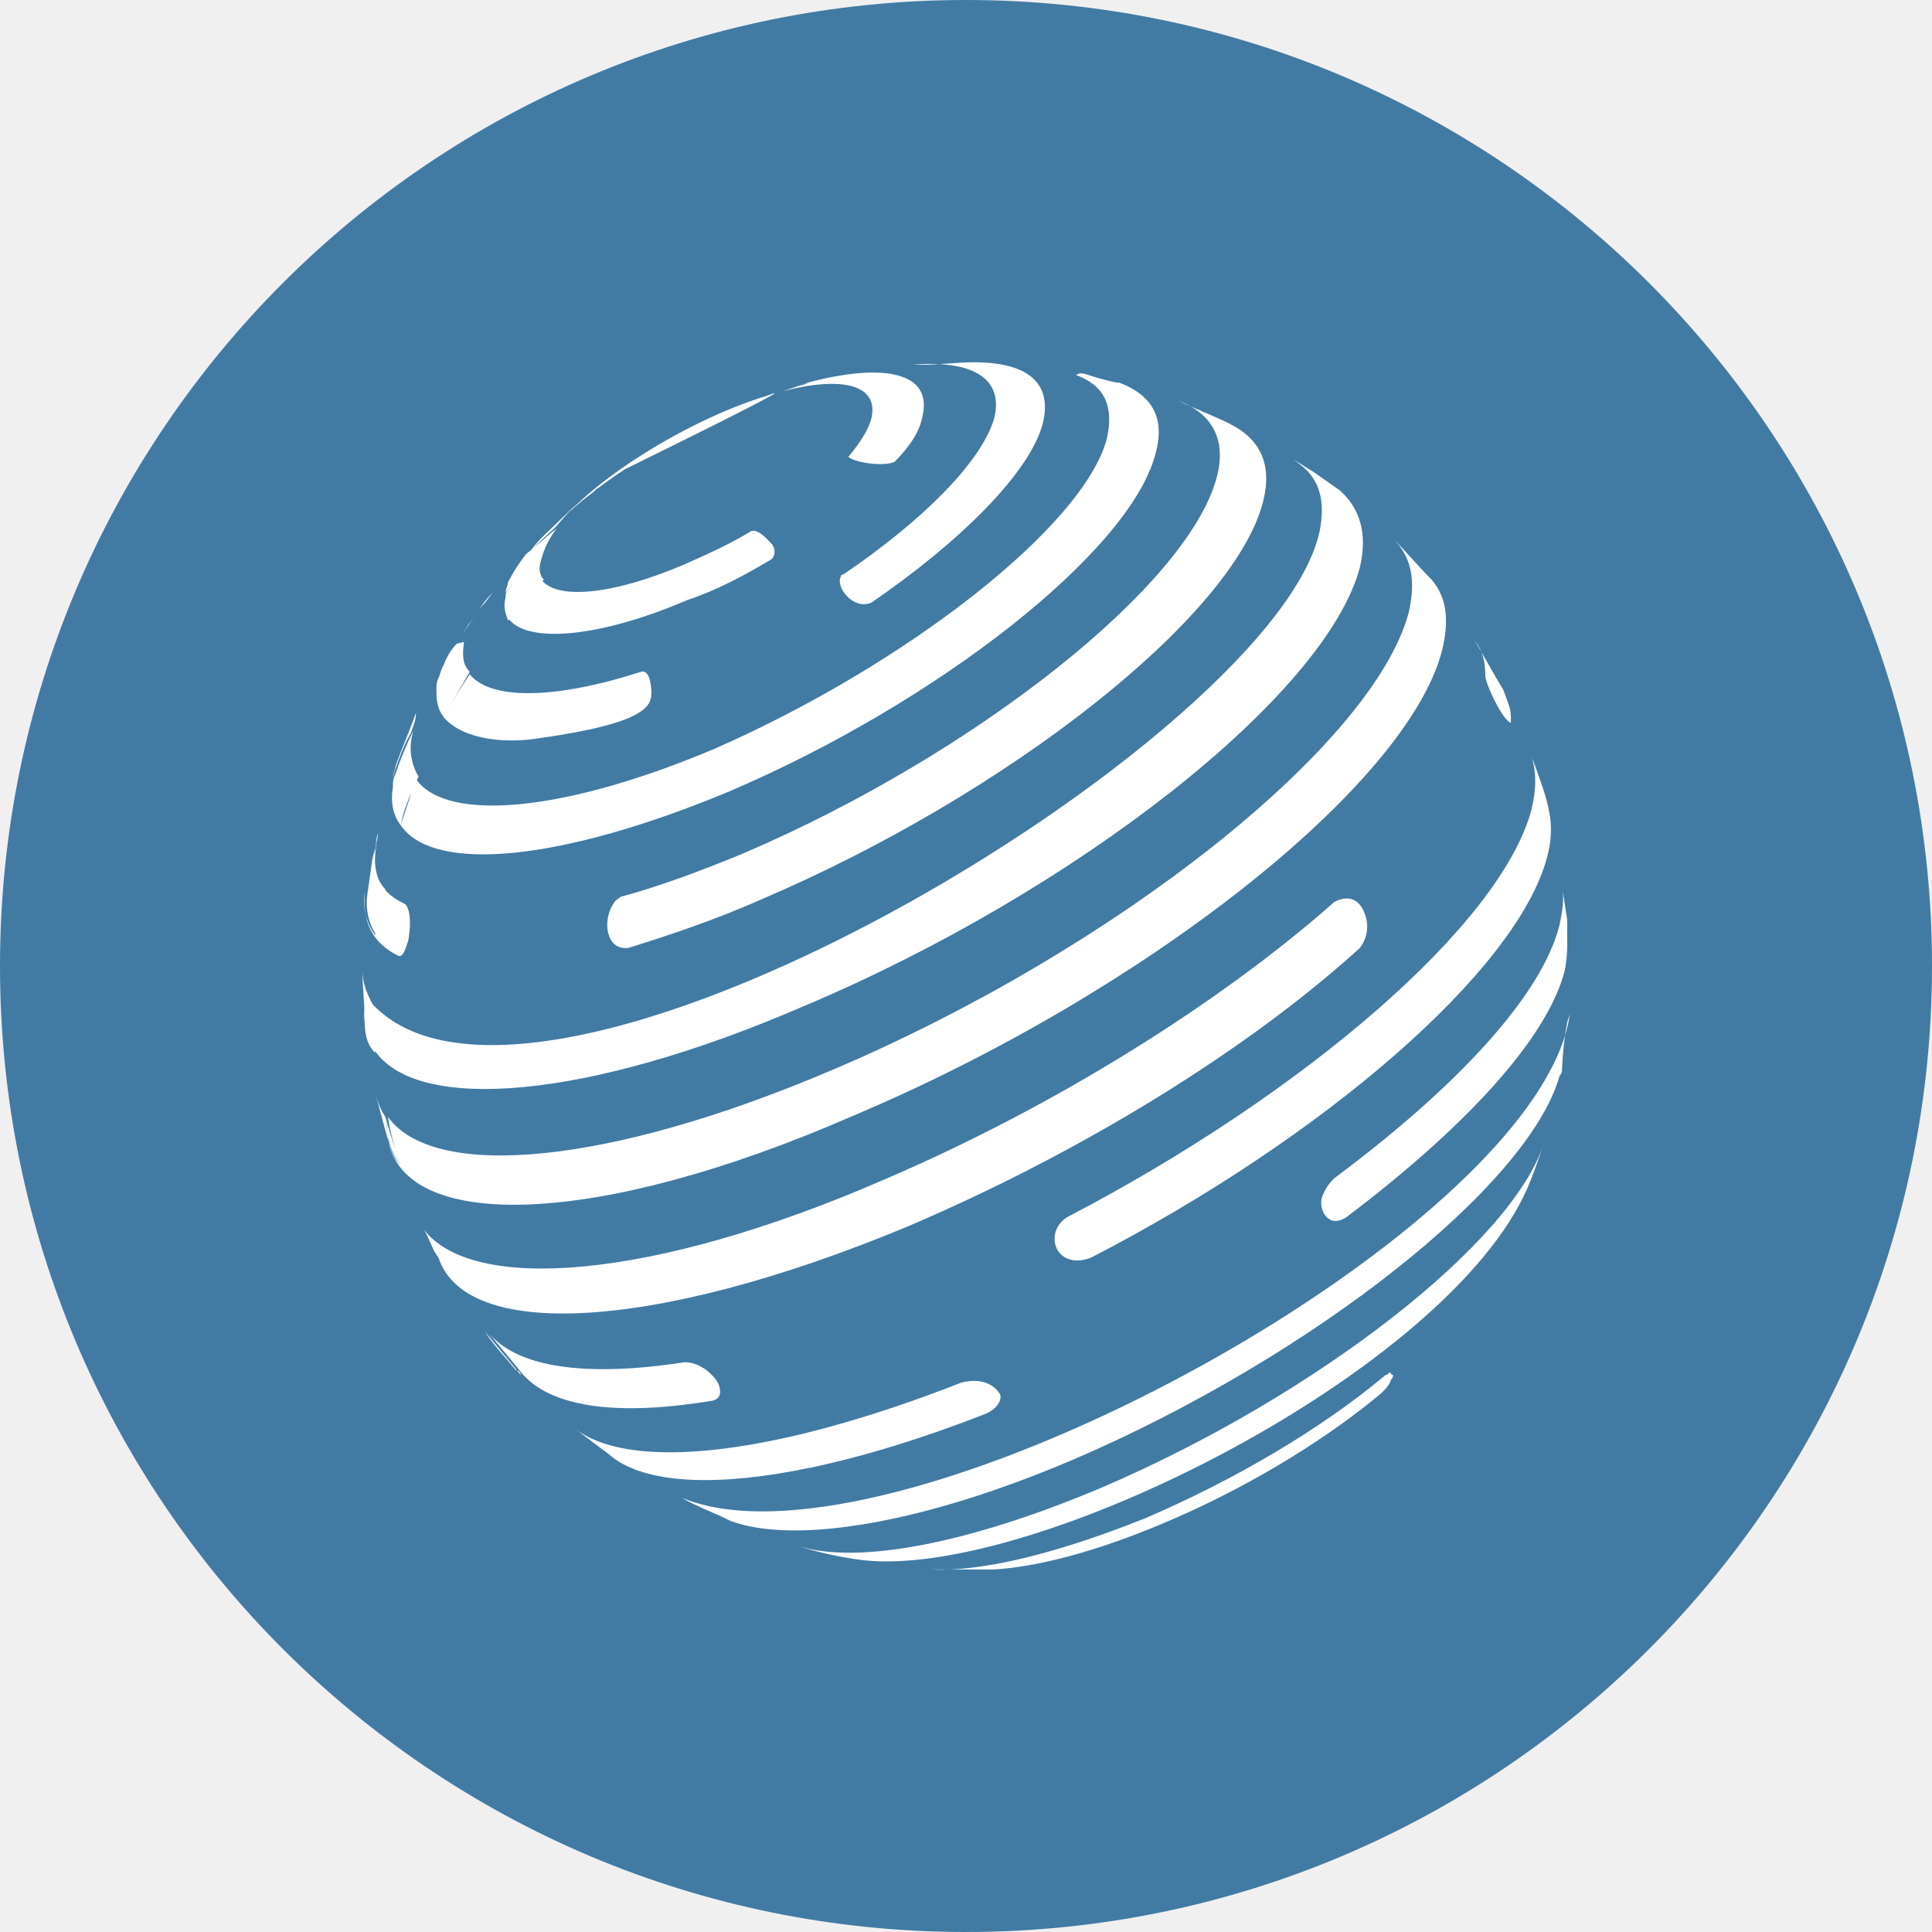
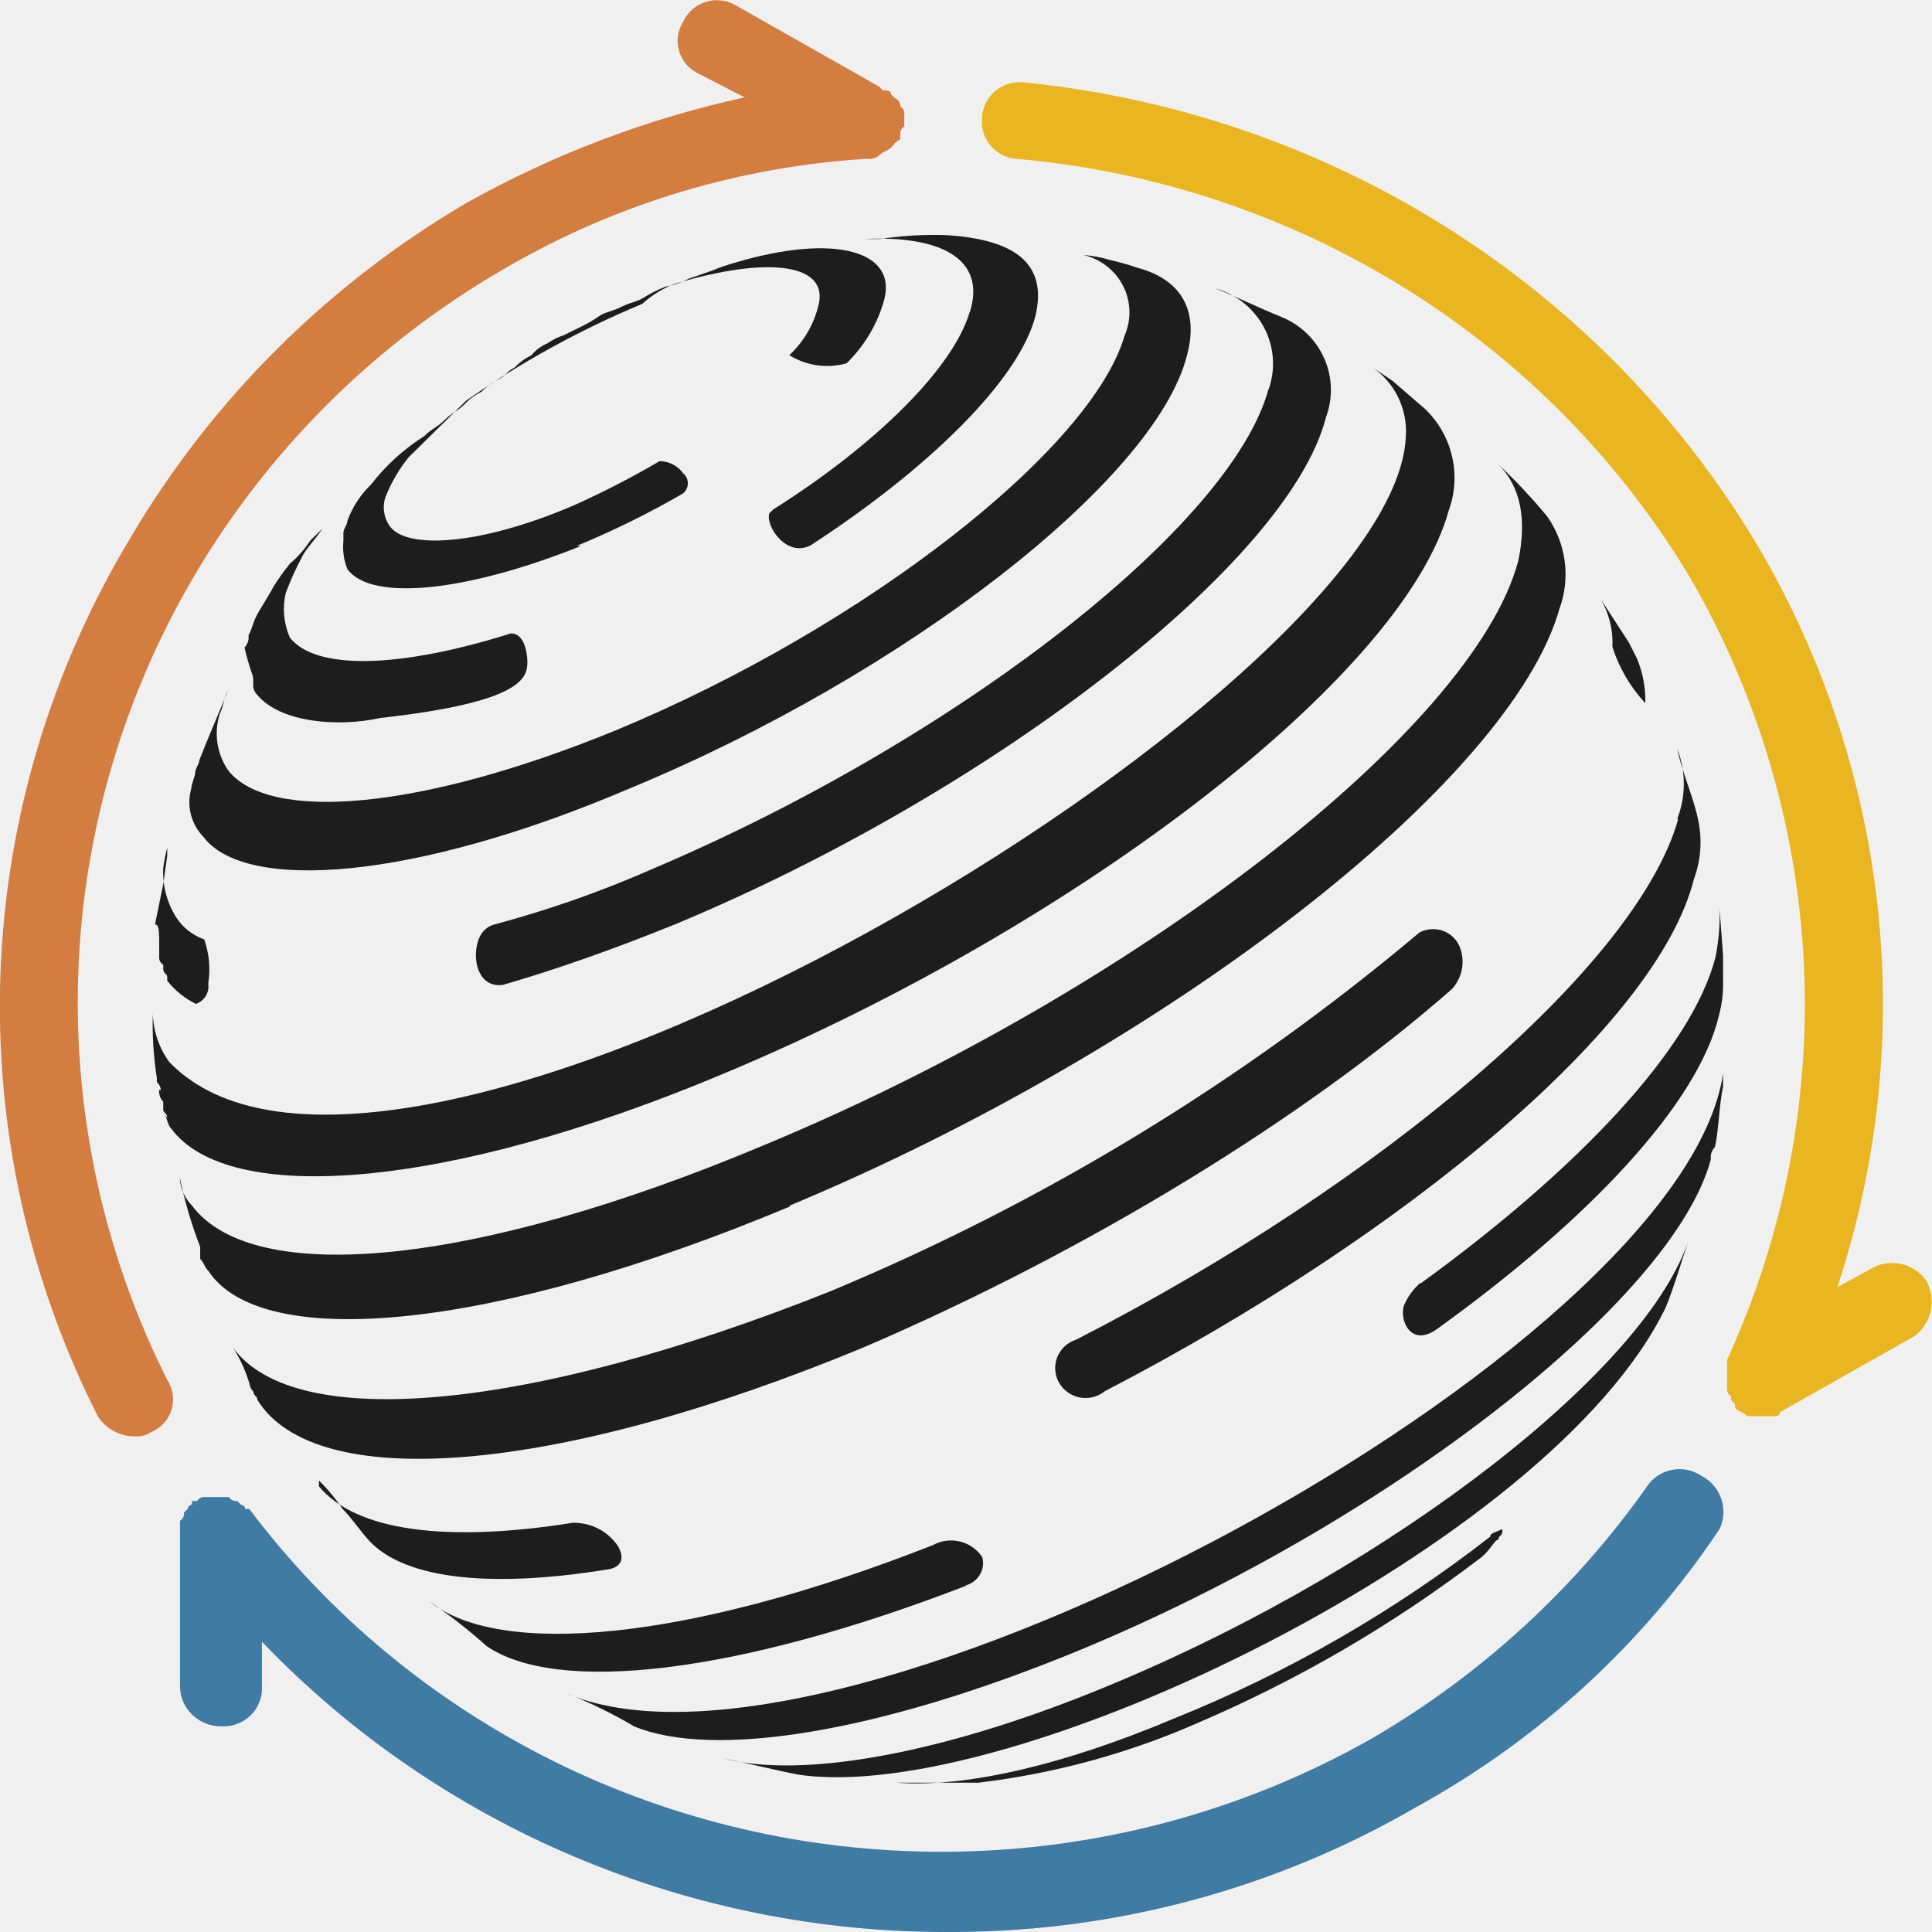
- <svg xmlns="http://www.w3.org/2000/svg" width="32" height="32">
-   <g fill="none" fill-rule="evenodd">
-     <circle cx="16" cy="16" r="16" fill="#417BA4" />
-     <path fill="#FFF" fill-rule="nonzero" d="M7.686 10.633c-.033.222-.024.376.094.493-.152.265-.27.462-.383.682.114-.22.231-.413.383-.64.339.424 1.398.424 2.839-.042.17-.042.17.339.17.339 0 .212-.043.508-1.865.763-.509.084-1.23.042-1.568-.34-.085-.126-.127-.296-.127-.508 0-.042 0-.084.042-.17a2.56 2.56 0 01.005-.007.788.788 0 01.08-.204c.042-.127.127-.212.212-.339-.043.085-.127.254-.212.339a.922.922 0 01.212-.339zm.254-.545c.062-.092.13-.183.221-.275l-.127.17a1.036 1.036 0 00-.022.022c.045-.063.094-.126.149-.192l-.127.17a1.31 1.31 0 00-.094.105zm0 0c-.053.078-.102.155-.16.233a.419.419 0 00-.016.017 7.17 7.17 0 00-.103.167zm.901-1.015c.127-.106.253-.225.38-.32a1.42 1.42 0 00-.255.51c-.042.126-.042.253.042.338a4.529 4.529 0 00-.023.023c.28.312 1.196.22 2.354-.277.381-.17.763-.34 1.102-.55.127-.043.296.169.339.21.042.043.084.17 0 .255-.424.254-.89.508-1.399.678-1.456.624-2.627.717-2.949.319l-.017.02c-.042-.127-.084-.212-.042-.381 0-.043 0-.085.042-.128a1.39 1.39 0 01.125-.141 2.16 2.16 0 00-.167.184c0-.043.042-.127.042-.17.085-.17.17-.296.297-.466.03-.022.058-.045.088-.069.128-.18.317-.335.505-.524.34-.296.34-.296.509-.423a.83.83 0 01.117-.1 21.62 21.62 0 00-.043.036c.12-.09.244-.179.374-.266l.018-.01.065-.046a11.23 11.23 0 011.926-1.012c.11-.062.22-.116.33-.164-.065.026-.117.049-.178.075a6.001 6.001 0 01-.32.13c-.17.043-.17.043-.51.213-.17.084-.17.084-.466.254-.127.085-.127.085-.424.254a9.456 9.456 0 00-.358.25c2.774-1.365 2.58-1.306 2.385-1.229a7.724 7.724 0 00-.713.259c-.982.42-1.906 1.016-2.484 1.569-.087.07-.128.11-.228.21.054-.051.111-.102.17-.153a3.35 3.35 0 00-.255.28c-.133.133-.266.24-.379.362zm-2.407 9.83c.01.036.021.07.032.103a.683.683 0 00.17.296 18.668 18.668 0 01-.223-.695c-.004.275.079.516.223.695a4.414 4.414 0 01-.212-.804c.762 1.059 3.644.804 7.33-.763 4.704-1.991 8.983-5.38 9.577-7.583.127-.551.042-.932-.255-1.229.212.212.424.466.636.678.254.297.296.678.17 1.186-.594 2.245-4.958 5.677-9.789 7.71-4.194 1.826-7.357 1.907-7.66.407-.073-.247-.147-.566-.221-.788.042.127.085.254.17.382l.025.089a.952.952 0 00.006.159 1.382 1.382 0 01-.002-.146 12.671 12.671 0 01-.004-.013zm6.88-12.54l.059-.024c1.271-.339 2.076-.17 1.907.55-.043.255-.212.509-.466.763-.212.085-.678 0-.763-.085.212-.254.339-.466.381-.635.132-.56-.478-.71-1.472-.451l-.044.016zm-.077.03l.178-.054a5.335 5.335 0 00-.101.023zM6.212 17.408v.03c-.12-.12-.165-.277-.17-.472a1.287 1.287 0 01-.007-.255 4.192 4.192 0 01.008.242 1.177 1.177 0 01-.008-.251C6.023 16.48 6 16.226 6 16.04c0 .255.085.424.17.593 0 .128.01.265.02.403-.02-.138-.02-.275-.02-.403 2.838 3.008 15.593-4.787 15.72-8.091.042-.593-.297-.805-.466-.932l.339.212.423.296c.34.297.467.72.34 1.271-.551 2.118-4.704 5.38-9.238 7.287-3.59 1.549-6.363 1.752-7.076.732zm-.021-3.232l.063-.254c-.085.34-.042.636.127.805a2.028 2.028 0 00-.003.01c.083.1.197.172.342.244.127.17.043.593.043.593-.043.127-.085.297-.17.255-.424-.212-.593-.551-.55-1.06a.97.97 0 00.169.72l.004-.024a.983.983 0 01-.131-.653l.017-.11a.465.465 0 00-.017.11l.084-.593.085-.34v-.084l-.063.381zm.622-1.04a2.34 2.34 0 00-.177.532c-.128-.17-.17-.381-.128-.636 0-.084 0-.127.043-.211a5.28 5.28 0 01.296-.72.93.93 0 00.085.762l-.027.063c.531.696 2.467.52 4.942-.529 3.178-1.398 6.102-3.686 6.484-5.126.127-.55-.043-.89-.509-1.06.085-.042.085-.042.339.043.17.043.297.085.381.085.551.212.763.593.594 1.186-.424 1.61-3.602 4.11-7.077 5.592-2.754 1.144-4.873 1.356-5.423.551l.177-.532zm6.538 12.21c-.509.017-.931-.036-1.25-.155-.254-.127-.593-.254-.804-.381.517.214 1.195.267 1.975.19 4.465-.44 12.295-5.132 12.728-8.197l-.042.127a5.14 5.14 0 00-.085.763c0 .042 0 .084-.042.127-.509 1.821-4.11 4.66-8.051 6.354-1.775.757-3.31 1.133-4.427 1.172a.712.712 0 00-.002 0zm.496-1.742l.077-.107c-.026.035-.05.07-.075.106.643-.18 1.335-.413 2.066-.7.466-.127.636.17.636.17.042.042.042.212-.212.339-1.064.416-2.044.715-2.905.895a6.423 6.423 0 00-.019.037l.013-.036c-1.502.315-2.641.27-3.233-.134-.212-.17-.509-.38-.72-.55.682.584 2.26.571 4.372-.02zm-5.305-.912c-.17-.212-.381-.424-.508-.636.17.212.424.508.593.72a.091.091 0 00-.085-.084zm6.738-16.65c.254 0 .593-.042.847-.042.89 0 1.314.339 1.144 1.017-.212.805-1.356 1.949-2.839 2.965-.296.127-.593-.254-.508-.423 0-.043.042-.043.042-.043 1.314-.89 2.288-1.864 2.5-2.584.17-.678-.381-.974-1.356-.89h.17zm5.084.975c.509.254.72.678.551 1.313-.508 1.906-4.237 4.83-8.305 6.567-.763.338-1.525.593-2.203.804-.382.043-.424-.466-.254-.72.042-.084.084-.084.127-.127.635-.17 1.313-.423 2.034-.72 3.855-1.652 7.372-4.448 7.839-6.228.169-.635-.085-1.059-.636-1.27.254.127.593.254.847.38zm4.407 4.194l.127.212c.127.339.127.339.127.508v.042c-.127-.042-.38-.55-.423-.762 0-.254-.043-.424-.17-.593l.34.593zm.89 2.245c.042.212.042.466-.042.763-.509 1.864-3.687 4.617-7.543 6.609-.423.169-.678-.128-.593-.424a.434.434 0 01.212-.254c3.898-2.034 7.16-4.83 7.67-6.736.084-.34.084-.636 0-.89.127.339.254.678.296.932zm.297 1.78v.338c0 .17 0 .297-.043.509-.296 1.144-1.695 2.626-3.601 4.067-.297.212-.467-.085-.424-.297a.772.772 0 01.212-.339c1.991-1.482 3.432-3.008 3.729-4.194.042-.212.084-.423.042-.635l.085.55zM8.415 10.278c-.042-.127-.084-.212-.042-.381-.042.169 0 .254.042.38zm-1.06 1.61c-.084-.127-.126-.297-.126-.509 0 .212 0 .34.127.509zm-.72 1.779c-.127-.17-.169-.381-.127-.636-.042.255 0 .467.128.636zM22.61 15.15a.58.58 0 01-.085.55c-1.864 1.695-4.618 3.39-7.5 4.618-4.28 1.78-7.5 1.907-7.796.381-.043-.127 0-.042.042-.084 0 .042 0 .254.17.508-.043-.085-.085-.127-.127-.212-.043-.042-.043-.084-.085-.127-.085-.127-.127-.296-.212-.423.805 1.059 3.771.847 7.585-.805 2.881-1.229 5.635-2.966 7.5-4.618.339-.17.466.085.508.212zm-10.72 7.752c.042.085.085.255-.085.297-1.525.254-2.627.127-3.136-.424-.169-.212-.423-.508-.593-.72.466.593 1.61.763 3.263.508.297 0 .508.255.55.34zm13.347-3.092c.127-.254.255-.636.34-.89-.51 1.652-3.772 4.194-7.331 5.72-2.204.931-4.026 1.27-5 .974.254.084.635.17.932.212 2.712.423 9.576-2.966 11.06-6.016zm-2.203 3.05c0 .042-.085.17-.254.297-.933.762-2.204 1.525-3.517 2.075-1.102.466-2.077.72-2.797.763h-1.06c.848.042 2.077-.254 3.56-.847 1.483-.636 2.924-1.483 3.983-2.373.043 0 .043-.042.085-.042 0 0 0 .042.042.042 0 0 0 .043-.042.085zM6.508 12.863c0-.042.043-.127.043-.17.085-.254.254-.635.339-.89 0 .128-.043.213-.085.34-.127.212-.212.466-.297.72z" />
+ <svg xmlns="http://www.w3.org/2000/svg" width="32" height="32" viewBox="0 0 32 32" fill="none">
+   <g clip-path="url(#clip0)">
+     <path fill-rule="evenodd" clip-rule="evenodd" d="M16.062 5.165C15.789 6.098 14.502 7.369 12.809 8.437L12.742 8.502C12.676 8.702 13.015 9.236 13.421 9.036C15.372 7.769 16.878 6.298 17.151 5.23C17.354 4.362 16.811 3.963 15.661 3.894C15.298 3.882 14.935 3.904 14.576 3.959H14.303C15.59 3.894 16.335 4.293 16.066 5.161L16.062 5.165Z" fill="#1D1D1D" />
+     <path fill-rule="evenodd" clip-rule="evenodd" d="M21.013 6.436C20.405 8.706 15.86 12.242 10.842 14.377C9.985 14.756 9.1 15.068 8.193 15.311C8.112 15.331 8.04 15.379 7.99 15.445C7.787 15.714 7.854 16.378 8.33 16.313C9.211 16.057 10.161 15.723 11.178 15.311C16.468 13.11 21.353 9.305 21.962 6.912C22.081 6.594 22.07 6.242 21.931 5.931C21.792 5.62 21.536 5.374 21.216 5.246C20.877 5.111 20.471 4.912 20.132 4.777C20.304 4.826 20.464 4.909 20.602 5.02C20.741 5.132 20.855 5.27 20.937 5.426C21.019 5.582 21.069 5.753 21.082 5.929C21.095 6.105 21.072 6.281 21.013 6.448V6.436Z" fill="#1D1D1D" />
+     <path fill-rule="evenodd" clip-rule="evenodd" d="M27.252 11.643C27.257 11.392 27.21 11.143 27.115 10.91L26.979 10.641L26.503 9.908C26.649 10.15 26.72 10.429 26.706 10.71C26.814 11.057 27 11.375 27.248 11.643H27.252Z" fill="#1D1D1D" />
+     <path fill-rule="evenodd" clip-rule="evenodd" d="M27.794 13.575C27.115 15.979 22.913 19.585 17.826 22.188C17.755 22.211 17.691 22.248 17.636 22.298C17.582 22.348 17.54 22.409 17.512 22.477C17.485 22.545 17.473 22.618 17.478 22.691C17.483 22.764 17.503 22.834 17.539 22.898C17.575 22.962 17.625 23.018 17.685 23.061C17.745 23.104 17.814 23.133 17.886 23.147C17.959 23.16 18.034 23.158 18.106 23.14C18.178 23.121 18.245 23.088 18.302 23.041C23.319 20.437 27.455 16.966 28.056 14.562C28.175 14.241 28.198 13.893 28.122 13.56C28.056 13.226 27.849 12.757 27.782 12.408C27.925 12.779 27.925 13.188 27.782 13.56L27.794 13.575Z" fill="#1D1D1D" />
+     <path fill-rule="evenodd" clip-rule="evenodd" d="M23.522 21.251C23.402 21.357 23.309 21.488 23.249 21.635C23.183 21.904 23.386 22.304 23.791 22.02C26.3 20.218 28.13 18.283 28.473 16.812C28.525 16.616 28.547 16.412 28.539 16.209V15.825L28.481 15.046C28.49 15.315 28.468 15.584 28.415 15.848C28.024 17.384 26.109 19.385 23.534 21.255L23.522 21.251Z" fill="#1D1D1D" />
+     <path fill-rule="evenodd" clip-rule="evenodd" d="M9.555 9.04C10.161 8.79 10.749 8.501 11.314 8.172C11.339 8.151 11.359 8.126 11.372 8.097C11.386 8.068 11.393 8.037 11.393 8.005C11.393 7.973 11.386 7.942 11.372 7.913C11.359 7.884 11.339 7.858 11.314 7.838C11.27 7.776 11.211 7.726 11.144 7.692C11.076 7.657 11.001 7.639 10.924 7.638C10.464 7.909 9.988 8.153 9.5 8.372C7.94 9.04 6.718 9.105 6.449 8.706C6.403 8.637 6.373 8.56 6.362 8.479C6.35 8.398 6.357 8.315 6.383 8.237C6.477 7.996 6.609 7.77 6.773 7.569L7.721 6.636C8.63 5.999 9.608 5.462 10.636 5.034C10.793 4.891 10.977 4.777 11.178 4.7C12.738 4.232 13.757 4.366 13.55 5.084C13.471 5.389 13.306 5.666 13.074 5.883C13.213 5.97 13.37 6.027 13.533 6.05C13.697 6.073 13.863 6.062 14.022 6.018C14.307 5.739 14.517 5.395 14.631 5.015C14.904 4.147 13.815 3.863 12.188 4.347C12.055 4.383 11.925 4.428 11.798 4.481L11.408 4.616C11.285 4.679 11.154 4.724 11.018 4.75C10.881 4.804 10.751 4.871 10.628 4.95C10.491 5.015 10.425 5.015 10.288 5.084C10.152 5.153 10.085 5.15 9.949 5.219C9.842 5.295 9.728 5.362 9.609 5.418L9.336 5.553C9.24 5.584 9.149 5.629 9.067 5.687C8.962 5.732 8.87 5.8 8.798 5.887C8.695 5.937 8.603 6.004 8.525 6.087C8.388 6.152 8.388 6.221 8.252 6.286C8.149 6.336 8.056 6.404 7.979 6.486C7.876 6.536 7.783 6.603 7.705 6.686C7.569 6.82 7.503 6.82 7.366 6.955C7.229 7.089 7.163 7.089 7.027 7.223C6.688 7.438 6.389 7.71 6.145 8.026C5.97 8.194 5.837 8.399 5.755 8.625C5.755 8.69 5.688 8.759 5.688 8.825V8.959C5.672 9.118 5.694 9.279 5.755 9.428C6.145 9.961 7.705 9.812 9.621 9.044L9.555 9.04Z" fill="#1D1D1D" />
+     <path fill-rule="evenodd" clip-rule="evenodd" d="M4.194 11.24V11.374C4.201 11.425 4.224 11.473 4.26 11.509C4.651 11.977 5.618 12.043 6.293 11.893C8.665 11.628 8.735 11.225 8.735 10.96C8.735 10.96 8.735 10.491 8.462 10.491C6.562 11.09 5.208 11.09 4.799 10.557C4.699 10.325 4.675 10.068 4.732 9.823C4.81 9.618 4.899 9.418 5.002 9.224C5.068 9.09 5.205 8.959 5.341 8.756L5.138 8.955C5.044 9.099 4.93 9.228 4.799 9.339C4.7 9.462 4.609 9.59 4.526 9.723C4.459 9.858 4.323 10.057 4.253 10.192C4.182 10.326 4.186 10.392 4.116 10.526C4.121 10.562 4.117 10.598 4.106 10.633C4.094 10.668 4.075 10.699 4.05 10.726C4.086 10.884 4.132 11.041 4.186 11.194L4.194 11.24Z" fill="#1D1D1D" />
+     <path fill-rule="evenodd" clip-rule="evenodd" d="M10.437 13.056C14.978 11.175 19.117 7.968 19.656 5.902C19.859 5.169 19.589 4.635 18.84 4.435C18.684 4.382 18.525 4.337 18.364 4.301C18.229 4.26 18.088 4.234 17.947 4.224C18.088 4.257 18.219 4.32 18.332 4.409C18.446 4.497 18.538 4.609 18.603 4.737C18.667 4.864 18.703 5.004 18.707 5.146C18.711 5.288 18.683 5.43 18.626 5.561C18.083 7.431 14.354 10.368 10.218 12.089C6.964 13.425 4.456 13.625 3.777 12.757C3.685 12.621 3.625 12.467 3.601 12.306C3.577 12.144 3.591 11.98 3.64 11.824C3.706 11.689 3.706 11.555 3.777 11.44C3.64 11.774 3.437 12.242 3.301 12.592C3.301 12.657 3.234 12.726 3.234 12.791C3.234 12.857 3.168 12.991 3.168 13.06C3.128 13.2 3.126 13.347 3.161 13.488C3.197 13.629 3.269 13.758 3.371 13.863C4.061 14.777 6.839 14.593 10.437 13.056Z" fill="#1D1D1D" />
+     <path fill-rule="evenodd" clip-rule="evenodd" d="M2.637 18.049C2.633 18.085 2.636 18.121 2.648 18.156C2.659 18.19 2.678 18.222 2.704 18.248V18.383C2.704 18.433 2.77 18.433 2.77 18.517L2.704 18.433C2.77 18.498 2.77 18.632 2.84 18.698C3.788 19.969 7.382 19.719 11.993 17.78C17.892 15.311 23.253 11.175 23.998 8.448C24.101 8.162 24.119 7.853 24.05 7.557C23.981 7.261 23.827 6.991 23.608 6.778L23.066 6.309L22.675 6.044C22.878 6.172 23.042 6.351 23.149 6.562C23.256 6.774 23.303 7.011 23.284 7.246C23.081 11.451 6.535 21.455 2.805 17.592C2.634 17.357 2.539 17.078 2.532 16.789C2.52 17.146 2.543 17.504 2.598 17.857V17.922C2.637 17.957 2.66 18.005 2.665 18.056L2.637 18.049Z" fill="#1D1D1D" />
+     <path fill-rule="evenodd" clip-rule="evenodd" d="M13.078 19.969C19.32 17.365 25.012 12.96 25.828 10.088C25.921 9.835 25.952 9.563 25.916 9.296C25.881 9.028 25.781 8.773 25.625 8.552C25.372 8.246 25.099 7.956 24.81 7.684C25.2 8.068 25.285 8.617 25.149 9.285C24.404 12.089 18.774 16.428 12.664 18.963C7.858 20.986 4.194 21.32 3.18 19.969C3.057 19.842 2.984 19.675 2.977 19.5C3.058 19.893 3.171 20.278 3.316 20.652V20.852C3.383 20.917 3.383 20.986 3.453 21.052C4.335 22.388 8.135 22.054 13.082 19.984L13.078 19.969Z" fill="#1D1D1D" />
+     <path fill-rule="evenodd" clip-rule="evenodd" d="M4.4 23.321C4.4 23.256 4.335 23.256 4.335 23.187C4.331 23.213 4.335 23.24 4.347 23.264C4.358 23.288 4.377 23.308 4.4 23.321Z" fill="#1D1D1D" />
+     <path fill-rule="evenodd" clip-rule="evenodd" d="M14.299 22.319C18.029 20.718 21.622 18.513 24.053 16.378C24.133 16.289 24.187 16.181 24.211 16.064C24.235 15.947 24.227 15.827 24.189 15.714C24.168 15.649 24.132 15.588 24.084 15.538C24.037 15.488 23.979 15.448 23.914 15.423C23.849 15.397 23.779 15.386 23.71 15.39C23.64 15.394 23.572 15.412 23.51 15.445C20.588 17.906 17.298 19.91 13.757 21.386C8.739 23.39 4.873 23.724 3.859 22.319C3.977 22.505 4.069 22.707 4.132 22.918C4.138 22.969 4.162 23.016 4.198 23.052C4.198 23.118 4.264 23.118 4.264 23.187C4.264 23.122 4.198 23.122 4.198 23.052C4.198 23.118 4.264 23.118 4.264 23.187C5.212 24.723 9.145 24.454 14.299 22.319Z" fill="#1D1D1D" />
+     <path fill-rule="evenodd" clip-rule="evenodd" d="M10.097 25.99C10.37 25.925 10.3 25.721 10.234 25.606C10.152 25.486 10.041 25.387 9.911 25.32C9.781 25.253 9.635 25.219 9.488 25.222C7.386 25.556 5.895 25.357 5.283 24.619V24.523C5.429 24.666 5.56 24.823 5.673 24.992C5.809 25.126 5.946 25.326 6.063 25.46C6.605 26.128 8.014 26.328 10.066 25.994L10.097 25.99Z" fill="#1D1D1D" />
+     <path fill-rule="evenodd" clip-rule="evenodd" d="M15.996 26.259C16.095 26.232 16.179 26.168 16.23 26.08C16.282 25.992 16.296 25.888 16.269 25.791C16.184 25.662 16.053 25.57 15.901 25.533C15.75 25.496 15.59 25.516 15.454 25.591C11.384 27.192 8.267 27.457 7.112 26.524C7.445 26.75 7.762 26.997 8.06 27.265C9.231 28.064 12.196 27.734 15.996 26.267V26.259Z" fill="#1D1D1D" />
+     <path fill-rule="evenodd" clip-rule="evenodd" d="M9.418 28.06C9.793 28.211 10.155 28.389 10.503 28.594C11.79 29.128 14.502 28.728 17.896 27.326C23.046 25.191 27.728 21.505 28.337 19.201C28.332 19.165 28.335 19.128 28.347 19.094C28.358 19.059 28.378 19.027 28.403 19.001C28.469 18.732 28.469 18.333 28.539 17.999V17.784C27.86 22.392 13.96 29.93 9.422 28.064L9.418 28.06Z" fill="#1D1D1D" />
+     <path fill-rule="evenodd" clip-rule="evenodd" d="M18.505 27.86C15.657 29.062 13.285 29.462 11.993 29.128C12.333 29.193 12.875 29.327 13.214 29.392C16.726 29.926 25.699 25.587 27.591 21.651C27.728 21.317 27.864 20.852 27.982 20.499C27.31 22.657 23.116 25.925 18.505 27.86Z" fill="#1D1D1D" />
+     <path fill-rule="evenodd" clip-rule="evenodd" d="M24.677 25.456C23.088 26.693 21.331 27.704 19.457 28.459C17.557 29.262 15.945 29.611 14.845 29.527H16.203C17.468 29.377 18.704 29.039 19.866 28.525C21.51 27.819 23.059 26.916 24.478 25.837C24.681 25.702 24.747 25.502 24.817 25.502C24.817 25.437 24.884 25.437 24.884 25.368V25.326C24.747 25.391 24.681 25.391 24.681 25.46L24.677 25.456Z" fill="#1D1D1D" />
+     <path fill-rule="evenodd" clip-rule="evenodd" d="M2.637 15.51V15.845C2.634 15.871 2.638 15.898 2.65 15.922C2.662 15.945 2.68 15.965 2.704 15.979V16.044C2.704 16.129 2.77 16.129 2.77 16.179V16.244C2.897 16.405 3.06 16.537 3.246 16.628C3.314 16.604 3.371 16.557 3.408 16.497C3.445 16.436 3.46 16.364 3.449 16.294C3.488 16.048 3.465 15.796 3.383 15.56C3.184 15.49 3.016 15.354 2.907 15.176C2.76 14.934 2.689 14.655 2.704 14.374C2.719 14.261 2.741 14.15 2.77 14.04V14.174L2.704 14.643L2.567 15.311C2.634 15.311 2.634 15.445 2.634 15.51H2.637Z" fill="#1D1D1D" />
+     <path fill-rule="evenodd" clip-rule="evenodd" d="M28.2 24.458C28.065 24.36 27.897 24.317 27.731 24.34C27.564 24.362 27.414 24.447 27.31 24.577C26.107 26.297 24.538 27.739 22.711 28.801C20.564 30.016 18.133 30.661 15.657 30.671H15.606C13.375 30.674 11.174 30.162 9.18 29.176C7.187 28.189 5.456 26.756 4.128 24.992H4.061C4.061 24.974 4.054 24.958 4.042 24.946C4.03 24.933 4.013 24.926 3.995 24.926L3.929 24.861C3.902 24.865 3.875 24.86 3.85 24.849C3.826 24.837 3.806 24.819 3.792 24.796H3.402C3.375 24.792 3.348 24.797 3.324 24.808C3.299 24.82 3.279 24.838 3.266 24.861H3.18V24.923C3.162 24.923 3.145 24.93 3.133 24.942C3.12 24.954 3.113 24.971 3.113 24.988L3.047 25.053C3.051 25.079 3.046 25.106 3.035 25.13C3.023 25.154 3.004 25.174 2.981 25.188V27.926C2.981 28.103 3.052 28.273 3.18 28.398C3.307 28.523 3.48 28.594 3.66 28.594C3.75 28.599 3.841 28.586 3.926 28.554C4.011 28.523 4.088 28.474 4.152 28.411C4.217 28.347 4.266 28.271 4.298 28.188C4.331 28.104 4.344 28.015 4.338 27.926V27.192C5.802 28.718 7.568 29.932 9.528 30.759C11.488 31.586 13.599 32.009 15.731 32H15.797C18.493 31.994 21.138 31.279 23.46 29.93C25.485 28.815 27.207 27.236 28.481 25.326C28.553 25.174 28.565 25 28.515 24.84C28.464 24.68 28.355 24.543 28.208 24.458H28.2Z" fill="#407BA4" />
+     <path fill-rule="evenodd" clip-rule="evenodd" d="M14.978 2.031V1.897C14.982 1.87 14.977 1.844 14.966 1.82C14.954 1.796 14.935 1.776 14.912 1.762C14.914 1.734 14.906 1.706 14.891 1.681C14.876 1.657 14.853 1.639 14.826 1.628L14.759 1.563C14.759 1.497 14.693 1.497 14.623 1.497L14.557 1.432L12.2 0.096C12.126 0.05 12.042 0.02 11.955 0.009C11.868 -0.003 11.78 0.004 11.696 0.029C11.612 0.054 11.534 0.097 11.469 0.154C11.403 0.211 11.35 0.282 11.315 0.361C11.269 0.434 11.239 0.516 11.228 0.601C11.217 0.687 11.225 0.774 11.251 0.856C11.277 0.938 11.32 1.014 11.378 1.078C11.436 1.142 11.508 1.194 11.588 1.229L12.333 1.613C10.716 1.967 9.161 2.557 7.721 3.364C5.42 4.717 3.507 6.624 2.162 8.905C0.843 11.093 0.103 13.571 0.008 16.112C-0.086 18.654 0.467 21.179 1.619 23.455C1.683 23.558 1.772 23.642 1.879 23.701C1.986 23.759 2.106 23.79 2.228 23.79C2.323 23.799 2.418 23.776 2.497 23.724C2.578 23.691 2.651 23.64 2.711 23.576C2.77 23.512 2.814 23.436 2.84 23.353C2.866 23.27 2.873 23.183 2.861 23.097C2.849 23.011 2.818 22.929 2.77 22.856C1.163 19.653 0.85 15.969 1.894 12.548C2.939 9.127 5.264 6.223 8.4 4.424C10.218 3.37 12.264 2.755 14.369 2.63C14.406 2.635 14.443 2.631 14.478 2.62C14.513 2.609 14.545 2.59 14.572 2.565C14.639 2.5 14.709 2.5 14.775 2.431L14.826 2.365L14.912 2.304V2.231C14.908 2.205 14.912 2.178 14.924 2.154C14.936 2.13 14.955 2.11 14.978 2.096V2.031Z" fill="#D37D41" />
+     <path fill-rule="evenodd" clip-rule="evenodd" d="M31.93 21.251C31.843 21.107 31.705 20.999 31.542 20.949C31.379 20.9 31.203 20.912 31.048 20.983L30.432 21.32C31.105 19.285 31.332 17.132 31.098 15.004C30.864 12.876 30.174 10.821 29.074 8.974C27.799 6.86 26.037 5.069 23.93 3.747C21.823 2.425 19.43 1.609 16.944 1.363C16.859 1.356 16.773 1.366 16.691 1.393C16.61 1.42 16.535 1.463 16.471 1.519C16.408 1.576 16.356 1.645 16.321 1.722C16.285 1.798 16.267 1.882 16.265 1.966C16.258 2.05 16.268 2.134 16.295 2.214C16.322 2.294 16.365 2.368 16.422 2.43C16.479 2.493 16.549 2.543 16.627 2.578C16.704 2.614 16.788 2.633 16.874 2.634C19.154 2.84 21.352 3.576 23.286 4.783C25.22 5.989 26.835 7.631 27.997 9.573C29.128 11.532 29.772 13.726 29.878 15.976C29.984 18.227 29.548 20.47 28.606 22.523V22.991C28.602 23.017 28.605 23.044 28.617 23.069C28.629 23.093 28.648 23.112 28.672 23.125V23.191L28.738 23.256V23.321C28.805 23.387 28.875 23.387 28.941 23.456H29.417C29.435 23.456 29.452 23.449 29.464 23.436C29.477 23.424 29.483 23.408 29.483 23.39L31.723 22.123C31.85 22.021 31.939 21.881 31.976 21.723C32.012 21.566 31.995 21.401 31.926 21.255L31.93 21.251Z" fill="#E9B520" />
  </g>
+   <defs>
+     <clipPath id="clip0">
+       <rect width="32" height="32" fill="white" />
+     </clipPath>
+   </defs>
</svg>
